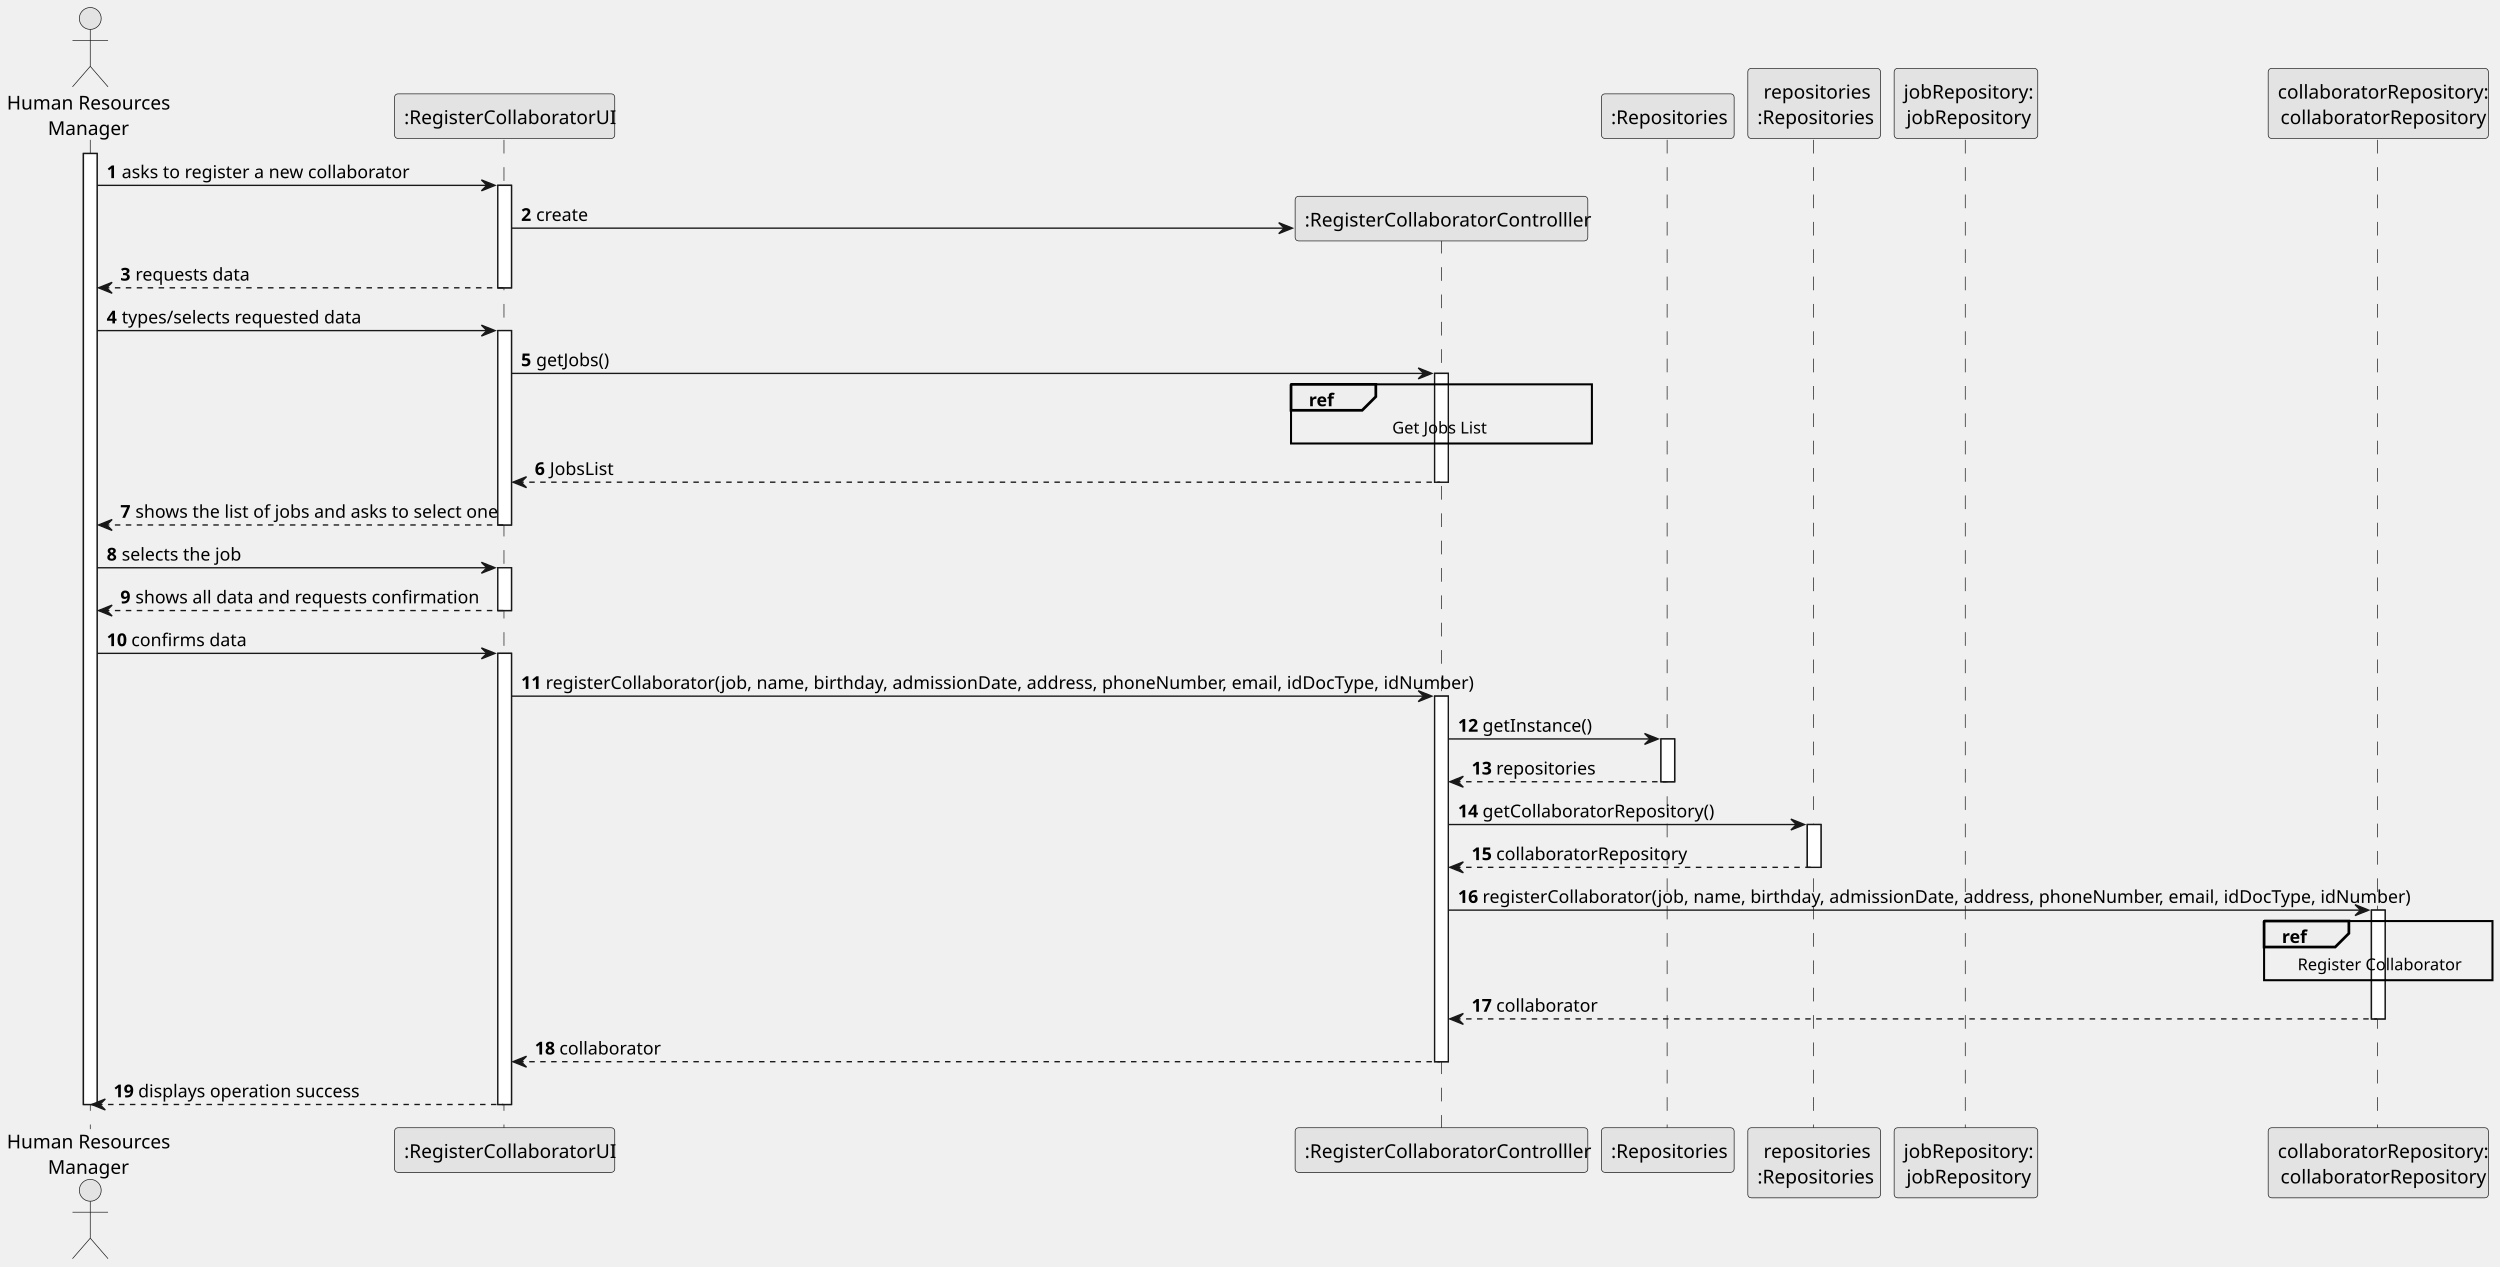
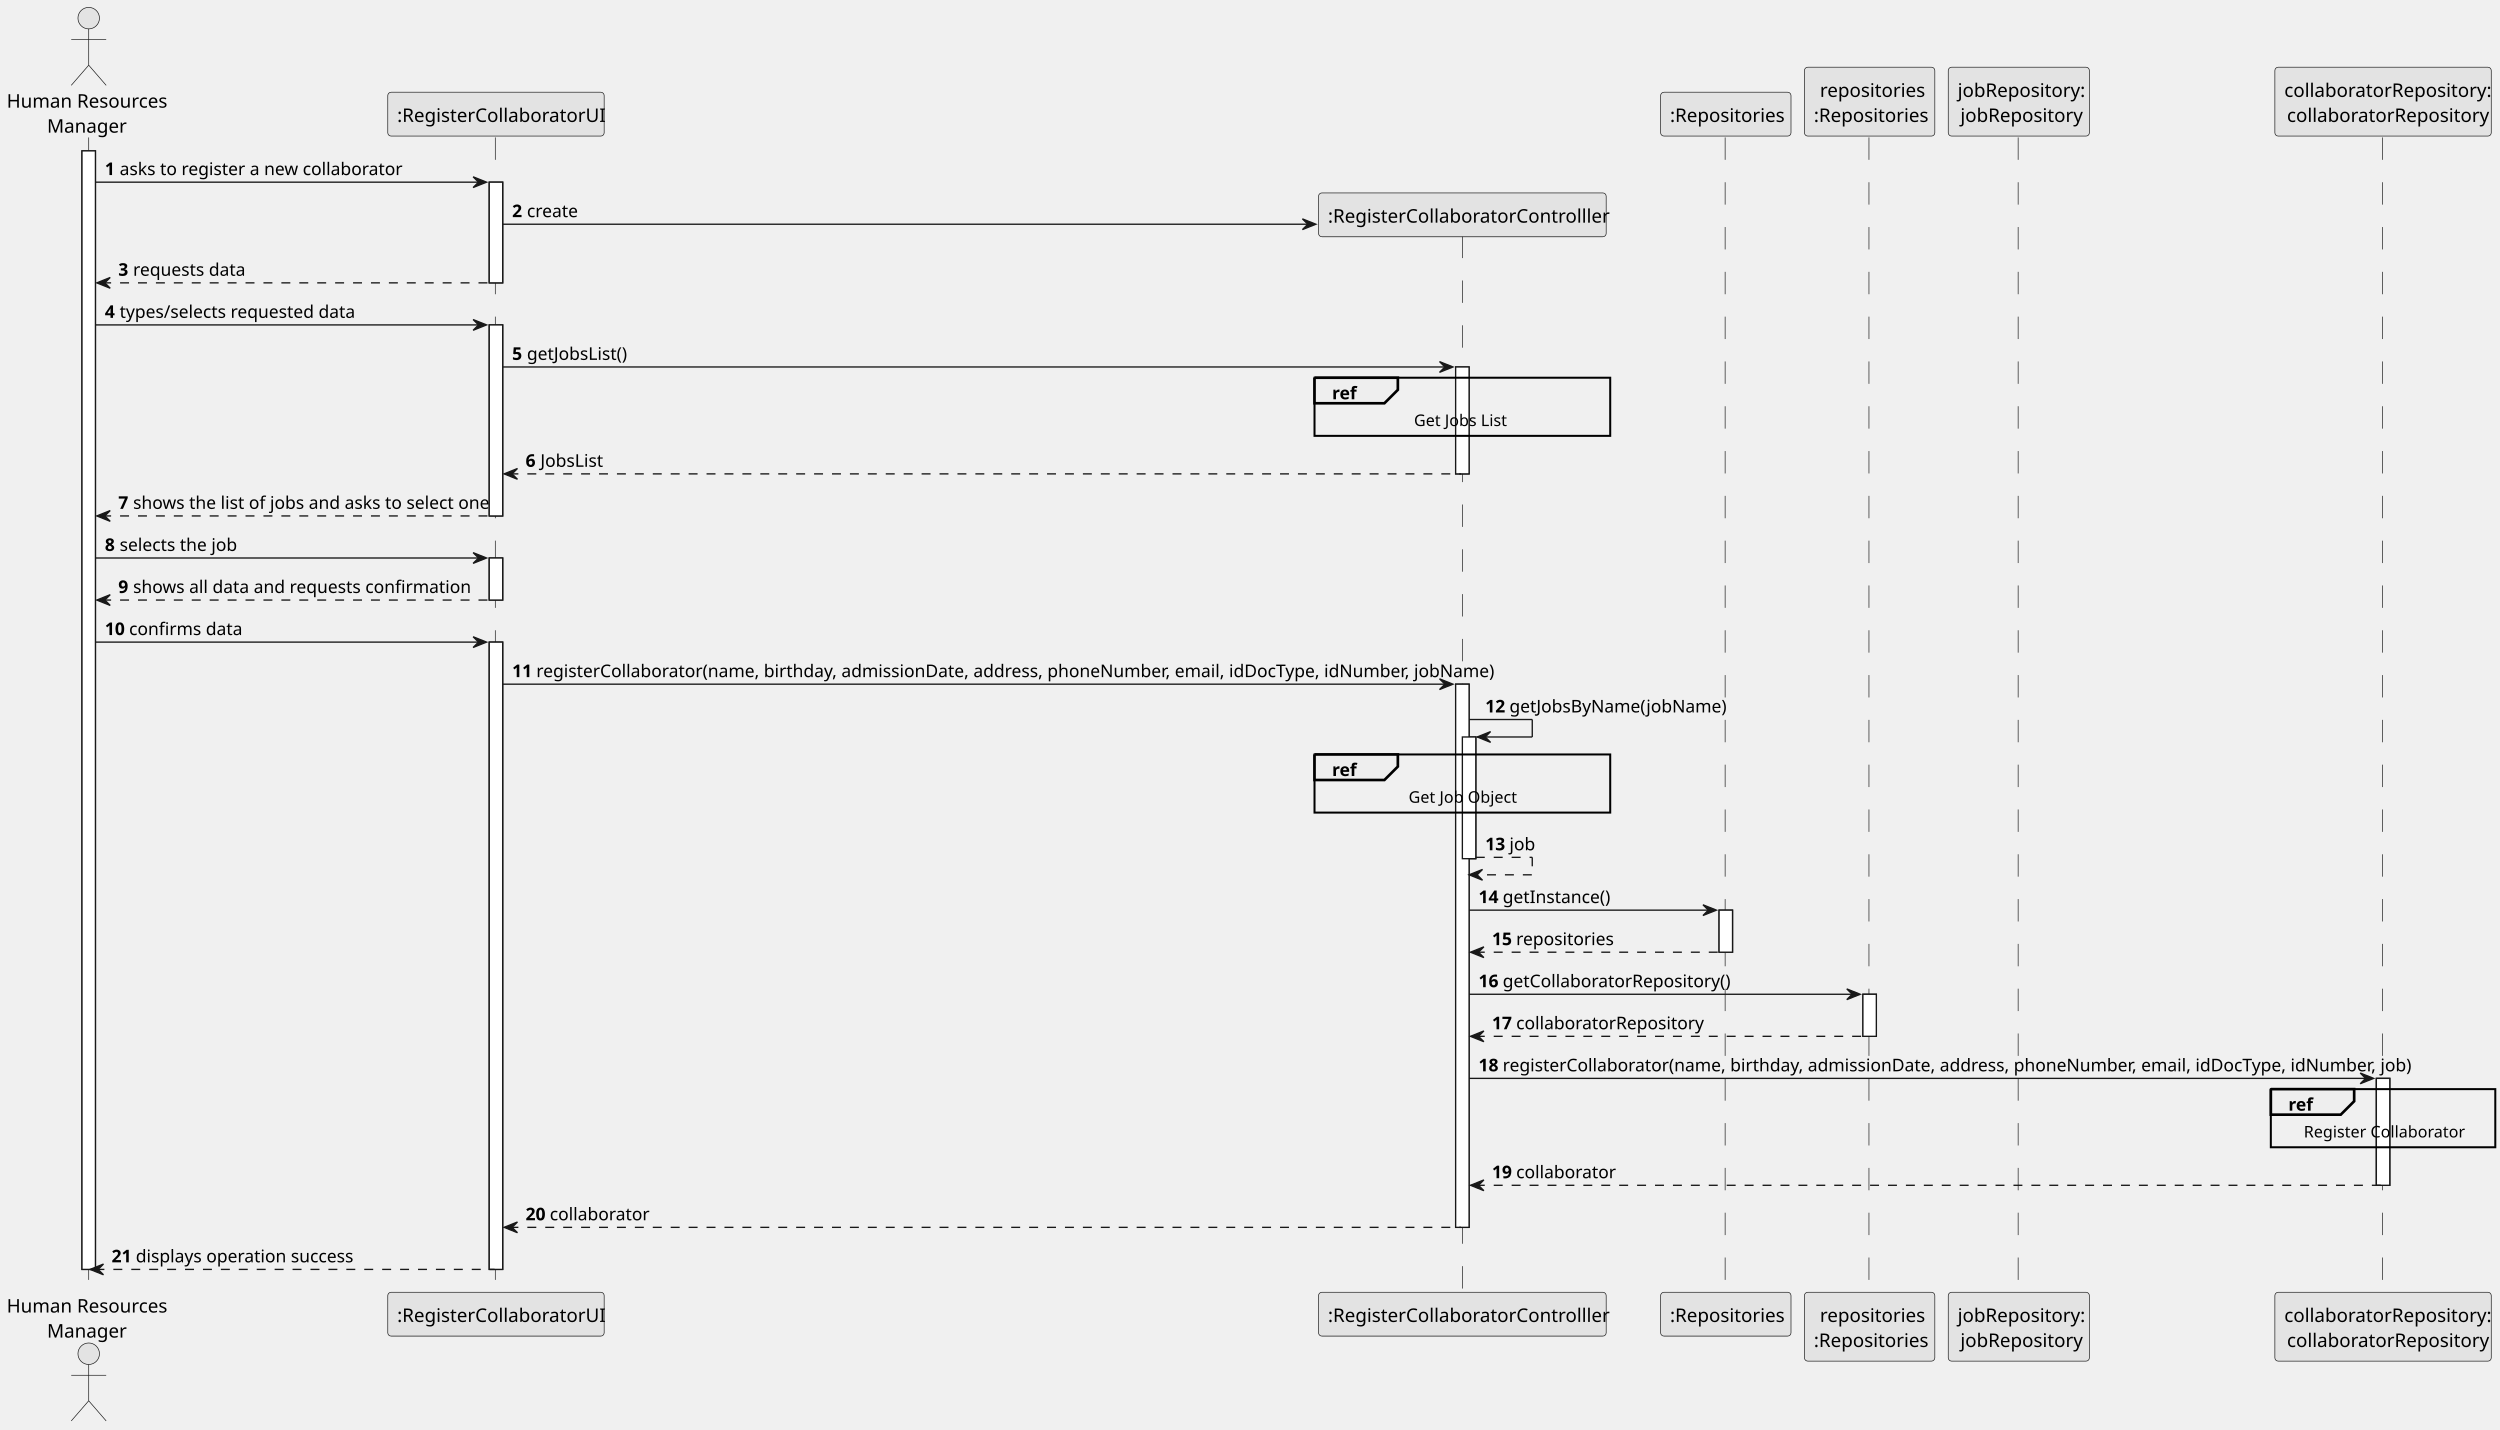
- <svg xmlns="http://www.w3.org/2000/svg" contentStyleType="text/css" height="463.5px" preserveAspectRatio="none" style="width:914px;height:463px;background:#FFFFFF;" version="1.1" viewBox="0 0 914 463" width="914px" zoomAndPan="magnify">
+ <svg xmlns="http://www.w3.org/2000/svg" contentStyleType="text/css" height="319.2px" preserveAspectRatio="none" style="width:558px;height:319px;background:#FFFFFF;" version="1.1" viewBox="0 0 558 319" width="558.6px" zoomAndPan="magnify">
  <defs />
  <g>
-     <rect fill="#FFFFFF" height="347.682" style="stroke:#181818;stroke-width:0.5;" width="5" x="30.5" y="56.121" />
-     <rect fill="#FFFFFF" height="37.456" style="stroke:#181818;stroke-width:0.5;" width="5" x="182" y="67.767" />
-     <rect fill="#FFFFFF" height="71.062" style="stroke:#181818;stroke-width:0.5;" width="5" x="182" y="120.868" />
-     <rect fill="#FFFFFF" height="15.646" style="stroke:#181818;stroke-width:0.5;" width="5" x="182" y="207.576" />
-     <rect fill="#FFFFFF" height="164.935" style="stroke:#181818;stroke-width:0.5;" width="5" x="182" y="238.867" />
-     <rect fill="#FFFFFF" height="39.772" style="stroke:#181818;stroke-width:0.5;" width="5" x="524.5" y="136.514" />
-     <rect fill="#FFFFFF" height="133.644" style="stroke:#181818;stroke-width:0.5;" width="5" x="524.5" y="254.513" />
-     <rect fill="#FFFFFF" height="15.646" style="stroke:#181818;stroke-width:0.5;" width="5" x="607.25" y="270.158" />
-     <rect fill="#FFFFFF" height="15.646" style="stroke:#181818;stroke-width:0.5;" width="5" x="660.75" y="301.449" />
-     <rect fill="#FFFFFF" height="39.772" style="stroke:#181818;stroke-width:0.5;" width="5" x="867" y="332.74" />
-     <line style="stroke:#181818;stroke-width:0.25;stroke-dasharray:5.0,5.0;" x1="33" x2="33" y1="51.121" y2="412.803" />
-     <line style="stroke:#181818;stroke-width:0.25;stroke-dasharray:5.0,5.0;" x1="184.25" x2="184.25" y1="51.121" y2="412.803" />
-     <line style="stroke:#181818;stroke-width:0.25;stroke-dasharray:5.0,5.0;" x1="527" x2="527" y1="87.672" y2="412.803" />
-     <line style="stroke:#181818;stroke-width:0.25;stroke-dasharray:5.0,5.0;" x1="609.5" x2="609.5" y1="51.121" y2="412.803" />
-     <line style="stroke:#181818;stroke-width:0.25;stroke-dasharray:5.0,5.0;" x1="663" x2="663" y1="51.121" y2="412.803" />
-     <line style="stroke:#181818;stroke-width:0.25;stroke-dasharray:5.0,5.0;" x1="718.5" x2="718.5" y1="51.121" y2="412.803" />
-     <line style="stroke:#181818;stroke-width:0.25;stroke-dasharray:5.0,5.0;" x1="869.25" x2="869.25" y1="51.121" y2="412.803" />
-     <text fill="#000000" font-family="sans-serif" font-size="7" lengthAdjust="spacing" textLength="58" x="2.5" y="40.054">Human Resources</text>
-     <text fill="#000000" font-family="sans-serif" font-size="7" lengthAdjust="spacing" textLength="28" x="17.5" y="49.364">Manager</text>
-     <ellipse cx="33" cy="6.75" fill="#E3E3E3" rx="4" ry="4" style="stroke:#181818;stroke-width:0.25;" />
-     <path d="M33,10.75 L33,24.25 M26.5,14.75 L39.5,14.75 M33,24.25 L26.5,31.75 M33,24.25 L39.5,31.75 " fill="none" style="stroke:#181818;stroke-width:0.25;" />
-     <text fill="#000000" font-family="sans-serif" font-size="7" lengthAdjust="spacing" textLength="58" x="2.5" y="419.856">Human Resources</text>
-     <text fill="#000000" font-family="sans-serif" font-size="7" lengthAdjust="spacing" textLength="28" x="17.5" y="429.167">Manager</text>
-     <ellipse cx="33" cy="435.174" fill="#E3E3E3" rx="4" ry="4" style="stroke:#181818;stroke-width:0.25;" />
-     <path d="M33,439.174 L33,452.674 M26.5,443.174 L39.5,443.174 M33,452.674 L26.5,460.174 M33,452.674 L39.5,460.174 " fill="none" style="stroke:#181818;stroke-width:0.25;" />
-     <rect fill="#E3E3E3" height="16.311" rx="1.25" ry="1.25" style="stroke:#181818;stroke-width:0.25;" width="80.5" x="144.25" y="34.31" />
-     <text fill="#000000" font-family="sans-serif" font-size="7" lengthAdjust="spacing" textLength="73.5" x="147.75" y="45.364">:RegisterCollaboratorUI</text>
-     <rect fill="#E3E3E3" height="16.311" rx="1.25" ry="1.25" style="stroke:#181818;stroke-width:0.25;" width="80.5" x="144.25" y="412.303" />
-     <text fill="#000000" font-family="sans-serif" font-size="7" lengthAdjust="spacing" textLength="73.5" x="147.75" y="423.356">:RegisterCollaboratorUI</text>
-     <rect fill="#E3E3E3" height="16.311" rx="1.25" ry="1.25" style="stroke:#181818;stroke-width:0.25;" width="107" x="473.5" y="412.303" />
-     <text fill="#000000" font-family="sans-serif" font-size="7" lengthAdjust="spacing" textLength="100" x="477" y="423.356">:RegisterCollaboratorControlller</text>
-     <rect fill="#E3E3E3" height="16.311" rx="1.25" ry="1.25" style="stroke:#181818;stroke-width:0.25;" width="48.5" x="585.5" y="34.31" />
-     <text fill="#000000" font-family="sans-serif" font-size="7" lengthAdjust="spacing" textLength="41.5" x="589" y="45.364">:Repositories</text>
-     <rect fill="#E3E3E3" height="16.311" rx="1.25" ry="1.25" style="stroke:#181818;stroke-width:0.25;" width="48.5" x="585.5" y="412.303" />
-     <text fill="#000000" font-family="sans-serif" font-size="7" lengthAdjust="spacing" textLength="41.5" x="589" y="423.356">:Repositories</text>
-     <rect fill="#E3E3E3" height="25.621" rx="1.25" ry="1.25" style="stroke:#181818;stroke-width:0.25;" width="48.5" x="639" y="25" />
-     <text fill="#000000" font-family="sans-serif" font-size="7" lengthAdjust="spacing" textLength="37" x="644.75" y="36.054">repositories</text>
-     <text fill="#000000" font-family="sans-serif" font-size="7" lengthAdjust="spacing" textLength="41.5" x="642.5" y="45.364">:Repositories</text>
-     <rect fill="#E3E3E3" height="25.621" rx="1.25" ry="1.25" style="stroke:#181818;stroke-width:0.25;" width="48.5" x="639" y="412.303" />
-     <text fill="#000000" font-family="sans-serif" font-size="7" lengthAdjust="spacing" textLength="37" x="644.75" y="423.356">repositories</text>
-     <text fill="#000000" font-family="sans-serif" font-size="7" lengthAdjust="spacing" textLength="41.5" x="642.5" y="432.667">:Repositories</text>
-     <rect fill="#E3E3E3" height="25.621" rx="1.25" ry="1.25" style="stroke:#181818;stroke-width:0.25;" width="52.5" x="692.5" y="25" />
-     <text fill="#000000" font-family="sans-serif" font-size="7" lengthAdjust="spacing" textLength="45.5" x="696" y="36.054">jobRepository:</text>
-     <text fill="#000000" font-family="sans-serif" font-size="7" lengthAdjust="spacing" textLength="43.5" x="697" y="45.364">jobRepository</text>
-     <rect fill="#E3E3E3" height="25.621" rx="1.25" ry="1.25" style="stroke:#181818;stroke-width:0.25;" width="52.5" x="692.5" y="412.303" />
-     <text fill="#000000" font-family="sans-serif" font-size="7" lengthAdjust="spacing" textLength="45.5" x="696" y="423.356">jobRepository:</text>
-     <text fill="#000000" font-family="sans-serif" font-size="7" lengthAdjust="spacing" textLength="43.5" x="697" y="432.667">jobRepository</text>
-     <rect fill="#E3E3E3" height="25.621" rx="1.25" ry="1.25" style="stroke:#181818;stroke-width:0.25;" width="80.5" x="829.25" y="25" />
-     <text fill="#000000" font-family="sans-serif" font-size="7" lengthAdjust="spacing" textLength="73.5" x="832.75" y="36.054">collaboratorRepository:</text>
-     <text fill="#000000" font-family="sans-serif" font-size="7" lengthAdjust="spacing" textLength="71.5" x="833.75" y="45.364">collaboratorRepository</text>
-     <rect fill="#E3E3E3" height="25.621" rx="1.25" ry="1.25" style="stroke:#181818;stroke-width:0.25;" width="80.5" x="829.25" y="412.303" />
-     <text fill="#000000" font-family="sans-serif" font-size="7" lengthAdjust="spacing" textLength="73.5" x="832.75" y="423.356">collaboratorRepository:</text>
-     <text fill="#000000" font-family="sans-serif" font-size="7" lengthAdjust="spacing" textLength="71.5" x="833.75" y="432.667">collaboratorRepository</text>
-     <rect fill="#FFFFFF" height="347.682" style="stroke:#181818;stroke-width:0.5;" width="5" x="30.5" y="56.121" />
-     <rect fill="#FFFFFF" height="37.456" style="stroke:#181818;stroke-width:0.5;" width="5" x="182" y="67.767" />
-     <rect fill="#FFFFFF" height="71.062" style="stroke:#181818;stroke-width:0.5;" width="5" x="182" y="120.868" />
-     <rect fill="#FFFFFF" height="15.646" style="stroke:#181818;stroke-width:0.5;" width="5" x="182" y="207.576" />
-     <rect fill="#FFFFFF" height="164.935" style="stroke:#181818;stroke-width:0.5;" width="5" x="182" y="238.867" />
-     <rect fill="#FFFFFF" height="39.772" style="stroke:#181818;stroke-width:0.5;" width="5" x="524.5" y="136.514" />
-     <rect fill="#FFFFFF" height="133.644" style="stroke:#181818;stroke-width:0.5;" width="5" x="524.5" y="254.513" />
-     <rect fill="#FFFFFF" height="15.646" style="stroke:#181818;stroke-width:0.5;" width="5" x="607.25" y="270.158" />
-     <rect fill="#FFFFFF" height="15.646" style="stroke:#181818;stroke-width:0.5;" width="5" x="660.75" y="301.449" />
-     <rect fill="#FFFFFF" height="39.772" style="stroke:#181818;stroke-width:0.5;" width="5" x="867" y="332.74" />
-     <polygon fill="#181818" points="176,65.767,181,67.767,176,69.767,178,67.767" style="stroke:#181818;stroke-width:0.5;" />
-     <line style="stroke:#181818;stroke-width:0.5;" x1="35.5" x2="179" y1="67.767" y2="67.767" />
-     <text fill="#000000" font-family="sans-serif" font-size="6.5" font-weight="bold" lengthAdjust="spacing" textLength="3.5" x="39" y="65.135">1</text>
-     <text fill="#000000" font-family="sans-serif" font-size="6.5" lengthAdjust="spacing" textLength="99.5" x="44.5" y="65.135">asks to register a new collaborator</text>
-     <polygon fill="#181818" points="467.5,81.412,472.5,83.412,467.5,85.412,469.5,83.412" style="stroke:#181818;stroke-width:0.5;" />
-     <line style="stroke:#181818;stroke-width:0.5;" x1="187" x2="470.5" y1="83.412" y2="83.412" />
-     <text fill="#000000" font-family="sans-serif" font-size="6.5" font-weight="bold" lengthAdjust="spacing" textLength="3.5" x="190.5" y="80.781">2</text>
-     <text fill="#000000" font-family="sans-serif" font-size="6.5" lengthAdjust="spacing" textLength="18" x="196" y="80.781">create</text>
-     <rect fill="#E3E3E3" height="16.311" rx="1.25" ry="1.25" style="stroke:#181818;stroke-width:0.25;" width="107" x="473.5" y="71.767" />
-     <text fill="#000000" font-family="sans-serif" font-size="7" lengthAdjust="spacing" textLength="100" x="477" y="82.82">:RegisterCollaboratorControlller</text>
-     <polygon fill="#181818" points="41,103.223,36,105.223,41,107.223,39,105.223" style="stroke:#181818;stroke-width:0.5;" />
-     <line style="stroke:#181818;stroke-width:0.5;stroke-dasharray:2.0,2.0;" x1="38" x2="184" y1="105.223" y2="105.223" />
-     <text fill="#000000" font-family="sans-serif" font-size="6.5" font-weight="bold" lengthAdjust="spacing" textLength="3.5" x="44" y="102.591">3</text>
-     <text fill="#000000" font-family="sans-serif" font-size="6.5" lengthAdjust="spacing" textLength="39.5" x="49.5" y="102.591">requests data</text>
-     <polygon fill="#181818" points="176,118.868,181,120.868,176,122.868,178,120.868" style="stroke:#181818;stroke-width:0.5;" />
-     <line style="stroke:#181818;stroke-width:0.5;" x1="35.5" x2="179" y1="120.868" y2="120.868" />
-     <text fill="#000000" font-family="sans-serif" font-size="6.5" font-weight="bold" lengthAdjust="spacing" textLength="3.5" x="39" y="118.237">4</text>
-     <text fill="#000000" font-family="sans-serif" font-size="6.5" lengthAdjust="spacing" textLength="84" x="44.5" y="118.237">types/selects requested data</text>
-     <polygon fill="#181818" points="518.5,134.514,523.5,136.514,518.5,138.514,520.5,136.514" style="stroke:#181818;stroke-width:0.5;" />
-     <line style="stroke:#181818;stroke-width:0.5;" x1="187" x2="521.5" y1="136.514" y2="136.514" />
-     <text fill="#000000" font-family="sans-serif" font-size="6.5" font-weight="bold" lengthAdjust="spacing" textLength="3.5" x="190.5" y="133.882">5</text>
-     <text fill="#000000" font-family="sans-serif" font-size="6.5" lengthAdjust="spacing" textLength="26.5" x="196" y="133.882">getJobs()</text>
-     <rect fill="none" height="21.626" style="stroke:#000000;stroke-width:0.75;" width="110" x="472" y="140.514" />
-     <path d="M472,140.514 L503,140.514 L503,145.014 L498,150.014 L472,150.014 L472,140.514 " fill="#EEEEEE" style="stroke:#000000;stroke-width:1.0;" />
-     <text fill="#000000" font-family="sans-serif" font-size="6.5" font-weight="bold" lengthAdjust="spacing" textLength="8.5" x="478.5" y="148.528">ref</text>
-     <text fill="#000000" font-family="sans-serif" font-size="6" lengthAdjust="spacing" textLength="36" x="509" y="158.488">Get Jobs List</text>
-     <polygon fill="#181818" points="192.5,174.285,187.5,176.285,192.5,178.285,190.5,176.285" style="stroke:#181818;stroke-width:0.5;" />
-     <line style="stroke:#181818;stroke-width:0.5;stroke-dasharray:2.0,2.0;" x1="189.5" x2="526.5" y1="176.285" y2="176.285" />
-     <text fill="#000000" font-family="sans-serif" font-size="6.5" font-weight="bold" lengthAdjust="spacing" textLength="3.5" x="195.5" y="173.654">6</text>
-     <text fill="#000000" font-family="sans-serif" font-size="6.5" lengthAdjust="spacing" textLength="24" x="201" y="173.654">JobsList</text>
-     <polygon fill="#181818" points="41,189.931,36,191.931,41,193.931,39,191.931" style="stroke:#181818;stroke-width:0.5;" />
-     <line style="stroke:#181818;stroke-width:0.5;stroke-dasharray:2.0,2.0;" x1="38" x2="184" y1="191.931" y2="191.931" />
-     <text fill="#000000" font-family="sans-serif" font-size="6.5" font-weight="bold" lengthAdjust="spacing" textLength="3.5" x="44" y="189.299">7</text>
-     <text fill="#000000" font-family="sans-serif" font-size="6.5" lengthAdjust="spacing" textLength="129" x="49.5" y="189.299">shows the list of jobs and asks to select one</text>
-     <polygon fill="#181818" points="176,205.576,181,207.576,176,209.576,178,207.576" style="stroke:#181818;stroke-width:0.5;" />
-     <line style="stroke:#181818;stroke-width:0.5;" x1="35.5" x2="179" y1="207.576" y2="207.576" />
-     <text fill="#000000" font-family="sans-serif" font-size="6.5" font-weight="bold" lengthAdjust="spacing" textLength="3.5" x="39" y="204.945">8</text>
-     <text fill="#000000" font-family="sans-serif" font-size="6.5" lengthAdjust="spacing" textLength="42.5" x="44.5" y="204.945">selects the job</text>
-     <polygon fill="#181818" points="41,221.222,36,223.222,41,225.222,39,223.222" style="stroke:#181818;stroke-width:0.5;" />
-     <line style="stroke:#181818;stroke-width:0.5;stroke-dasharray:2.0,2.0;" x1="38" x2="184" y1="223.222" y2="223.222" />
-     <text fill="#000000" font-family="sans-serif" font-size="6.5" font-weight="bold" lengthAdjust="spacing" textLength="3.5" x="44" y="220.59">9</text>
-     <text fill="#000000" font-family="sans-serif" font-size="6.5" lengthAdjust="spacing" textLength="118" x="49.5" y="220.59">shows all data and requests confirmation</text>
-     <polygon fill="#181818" points="176,236.867,181,238.867,176,240.867,178,238.867" style="stroke:#181818;stroke-width:0.5;" />
-     <line style="stroke:#181818;stroke-width:0.5;" x1="35.5" x2="179" y1="238.867" y2="238.867" />
-     <text fill="#000000" font-family="sans-serif" font-size="6.5" font-weight="bold" lengthAdjust="spacing" textLength="7" x="39" y="236.236">10</text>
-     <text fill="#000000" font-family="sans-serif" font-size="6.5" lengthAdjust="spacing" textLength="39" x="48" y="236.236">confirms data</text>
-     <polygon fill="#181818" points="518.5,252.513,523.5,254.513,518.5,256.513,520.5,254.513" style="stroke:#181818;stroke-width:0.5;" />
-     <line style="stroke:#181818;stroke-width:0.5;" x1="187" x2="521.5" y1="254.513" y2="254.513" />
-     <text fill="#000000" font-family="sans-serif" font-size="6.5" font-weight="bold" lengthAdjust="spacing" textLength="7" x="190.5" y="251.881">11</text>
-     <text fill="#000000" font-family="sans-serif" font-size="6.5" lengthAdjust="spacing" textLength="319" x="199.5" y="251.881">registerCollaborator(job, name, birthday, admissionDate, address, phoneNumber, email, idDocType, idNumber)</text>
-     <polygon fill="#181818" points="601.25,268.158,606.25,270.158,601.25,272.158,603.25,270.158" style="stroke:#181818;stroke-width:0.5;" />
-     <line style="stroke:#181818;stroke-width:0.5;" x1="529.5" x2="604.25" y1="270.158" y2="270.158" />
-     <text fill="#000000" font-family="sans-serif" font-size="6.5" font-weight="bold" lengthAdjust="spacing" textLength="7" x="533" y="267.527">12</text>
-     <text fill="#000000" font-family="sans-serif" font-size="6.5" lengthAdjust="spacing" textLength="37.5" x="542" y="267.527">getInstance()</text>
-     <polygon fill="#181818" points="535,283.804,530,285.804,535,287.804,533,285.804" style="stroke:#181818;stroke-width:0.5;" />
-     <line style="stroke:#181818;stroke-width:0.5;stroke-dasharray:2.0,2.0;" x1="532" x2="609.25" y1="285.804" y2="285.804" />
-     <text fill="#000000" font-family="sans-serif" font-size="6.5" font-weight="bold" lengthAdjust="spacing" textLength="7" x="538" y="283.172">13</text>
-     <text fill="#000000" font-family="sans-serif" font-size="6.5" lengthAdjust="spacing" textLength="33.5" x="547" y="283.172">repositories</text>
-     <polygon fill="#181818" points="654.75,299.449,659.75,301.449,654.75,303.449,656.75,301.449" style="stroke:#181818;stroke-width:0.5;" />
-     <line style="stroke:#181818;stroke-width:0.5;" x1="529.5" x2="657.75" y1="301.449" y2="301.449" />
-     <text fill="#000000" font-family="sans-serif" font-size="6.5" font-weight="bold" lengthAdjust="spacing" textLength="7" x="533" y="298.818">14</text>
-     <text fill="#000000" font-family="sans-serif" font-size="6.5" lengthAdjust="spacing" textLength="78.5" x="542" y="298.818">getCollaboratorRepository()</text>
-     <polygon fill="#181818" points="535,315.095,530,317.095,535,319.095,533,317.095" style="stroke:#181818;stroke-width:0.5;" />
-     <line style="stroke:#181818;stroke-width:0.5;stroke-dasharray:2.0,2.0;" x1="532" x2="662.75" y1="317.095" y2="317.095" />
-     <text fill="#000000" font-family="sans-serif" font-size="6.5" font-weight="bold" lengthAdjust="spacing" textLength="7" x="538" y="314.463">15</text>
-     <text fill="#000000" font-family="sans-serif" font-size="6.5" lengthAdjust="spacing" textLength="64.5" x="547" y="314.463">collaboratorRepository</text>
-     <polygon fill="#181818" points="861,330.74,866,332.74,861,334.74,863,332.74" style="stroke:#181818;stroke-width:0.5;" />
-     <line style="stroke:#181818;stroke-width:0.5;" x1="529.5" x2="864" y1="332.74" y2="332.74" />
-     <text fill="#000000" font-family="sans-serif" font-size="6.5" font-weight="bold" lengthAdjust="spacing" textLength="7" x="533" y="330.109">16</text>
-     <text fill="#000000" font-family="sans-serif" font-size="6.5" lengthAdjust="spacing" textLength="319" x="542" y="330.109">registerCollaborator(job, name, birthday, admissionDate, address, phoneNumber, email, idDocType, idNumber)</text>
-     <rect fill="none" height="21.626" style="stroke:#000000;stroke-width:0.75;" width="83.5" x="827.75" y="336.74" />
-     <path d="M827.75,336.74 L858.75,336.74 L858.75,341.24 L853.75,346.24 L827.75,346.24 L827.75,336.74 " fill="#EEEEEE" style="stroke:#000000;stroke-width:1.0;" />
-     <text fill="#000000" font-family="sans-serif" font-size="6.5" font-weight="bold" lengthAdjust="spacing" textLength="8.5" x="834.25" y="344.754">ref</text>
-     <text fill="#000000" font-family="sans-serif" font-size="6" lengthAdjust="spacing" textLength="59" x="840" y="354.715">Register Collaborator</text>
-     <polygon fill="#181818" points="535,370.512,530,372.512,535,374.512,533,372.512" style="stroke:#181818;stroke-width:0.5;" />
-     <line style="stroke:#181818;stroke-width:0.5;stroke-dasharray:2.0,2.0;" x1="532" x2="869" y1="372.512" y2="372.512" />
-     <text fill="#000000" font-family="sans-serif" font-size="6.5" font-weight="bold" lengthAdjust="spacing" textLength="7" x="538" y="369.88">17</text>
-     <text fill="#000000" font-family="sans-serif" font-size="6.5" lengthAdjust="spacing" textLength="33.5" x="547" y="369.88">collaborator</text>
-     <polygon fill="#181818" points="192.5,386.157,187.5,388.157,192.5,390.157,190.5,388.157" style="stroke:#181818;stroke-width:0.5;" />
-     <line style="stroke:#181818;stroke-width:0.5;stroke-dasharray:2.0,2.0;" x1="189.5" x2="526.5" y1="388.157" y2="388.157" />
-     <text fill="#000000" font-family="sans-serif" font-size="6.5" font-weight="bold" lengthAdjust="spacing" textLength="7" x="195.5" y="385.526">18</text>
-     <text fill="#000000" font-family="sans-serif" font-size="6.5" lengthAdjust="spacing" textLength="33.5" x="204.5" y="385.526">collaborator</text>
-     <polygon fill="#181818" points="38.5,401.803,33.5,403.803,38.5,405.803,36.5,403.803" style="stroke:#181818;stroke-width:0.5;" />
-     <line style="stroke:#181818;stroke-width:0.5;stroke-dasharray:2.0,2.0;" x1="35.5" x2="184" y1="403.803" y2="403.803" />
-     <text fill="#000000" font-family="sans-serif" font-size="6.5" font-weight="bold" lengthAdjust="spacing" textLength="7" x="41.5" y="401.171">19</text>
-     <text fill="#000000" font-family="sans-serif" font-size="6.5" lengthAdjust="spacing" textLength="79" x="50.5" y="401.171">displays operation success</text>
+     <rect fill="#FFFFFF" height="249.659" style="stroke:#181818;stroke-width:0.3;" width="3" x="18.3" y="33.673" />
+     <rect fill="#FFFFFF" height="22.474" style="stroke:#181818;stroke-width:0.3;" width="3" x="109.2" y="40.66" />
+     <rect fill="#FFFFFF" height="42.638" style="stroke:#181818;stroke-width:0.3;" width="3" x="109.2" y="72.521" />
+     <rect fill="#FFFFFF" height="9.387" style="stroke:#181818;stroke-width:0.3;" width="3" x="109.2" y="124.546" />
+     <rect fill="#FFFFFF" height="140.012" style="stroke:#181818;stroke-width:0.3;" width="3" x="109.2" y="143.32" />
+     <rect fill="#FFFFFF" height="23.863" style="stroke:#181818;stroke-width:0.3;" width="3" x="324.9" y="81.908" />
+     <rect fill="#FFFFFF" height="121.237" style="stroke:#181818;stroke-width:0.3;" width="3" x="324.9" y="152.708" />
+     <rect fill="#FFFFFF" height="27.163" style="stroke:#181818;stroke-width:0.3;" width="3" x="326.4" y="164.495" />
+     <rect fill="#FFFFFF" height="9.387" style="stroke:#181818;stroke-width:0.3;" width="3" x="383.7" y="203.145" />
+     <rect fill="#FFFFFF" height="9.387" style="stroke:#181818;stroke-width:0.3;" width="3" x="415.8" y="221.92" />
+     <rect fill="#FFFFFF" height="23.863" style="stroke:#181818;stroke-width:0.3;" width="3" x="530.4" y="240.694" />
+     <line style="stroke:#181818;stroke-width:0.15;stroke-dasharray:5.0,5.0;" x1="19.8" x2="19.8" y1="30.673" y2="288.732" />
+     <line style="stroke:#181818;stroke-width:0.15;stroke-dasharray:5.0,5.0;" x1="110.55" x2="110.55" y1="30.673" y2="288.732" />
+     <line style="stroke:#181818;stroke-width:0.15;stroke-dasharray:5.0,5.0;" x1="326.4" x2="326.4" y1="52.603" y2="288.732" />
+     <line style="stroke:#181818;stroke-width:0.15;stroke-dasharray:5.0,5.0;" x1="385.05" x2="385.05" y1="30.673" y2="288.732" />
+     <line style="stroke:#181818;stroke-width:0.15;stroke-dasharray:5.0,5.0;" x1="417.15" x2="417.15" y1="30.673" y2="288.732" />
+     <line style="stroke:#181818;stroke-width:0.15;stroke-dasharray:5.0,5.0;" x1="450.45" x2="450.45" y1="30.673" y2="288.732" />
+     <line style="stroke:#181818;stroke-width:0.15;stroke-dasharray:5.0,5.0;" x1="531.75" x2="531.75" y1="30.673" y2="288.732" />
+     <text fill="#000000" font-family="sans-serif" font-size="4.2" lengthAdjust="spacing" textLength="34.8" x="1.5" y="24.032">Human Resources</text>
+     <text fill="#000000" font-family="sans-serif" font-size="4.2" lengthAdjust="spacing" textLength="16.8" x="10.5" y="29.619">Manager</text>
+     <ellipse cx="19.8" cy="4.05" fill="#E3E3E3" rx="2.4" ry="2.4" style="stroke:#181818;stroke-width:0.15;" />
+     <path d="M19.8,6.45 L19.8,14.55 M15.9,8.85 L23.7,8.85 M19.8,14.55 L15.9,19.05 M19.8,14.55 L23.7,19.05 " fill="none" style="stroke:#181818;stroke-width:0.15;" />
+     <text fill="#000000" font-family="sans-serif" font-size="4.2" lengthAdjust="spacing" textLength="34.8" x="1.5" y="292.964">Human Resources</text>
+     <text fill="#000000" font-family="sans-serif" font-size="4.2" lengthAdjust="spacing" textLength="16.8" x="10.5" y="298.55">Manager</text>
+     <ellipse cx="19.8" cy="302.154" fill="#E3E3E3" rx="2.4" ry="2.4" style="stroke:#181818;stroke-width:0.15;" />
+     <path d="M19.8,304.555 L19.8,312.654 M15.9,306.954 L23.7,306.954 M19.8,312.654 L15.9,317.154 M19.8,312.654 L23.7,317.154 " fill="none" style="stroke:#181818;stroke-width:0.15;" />
+     <rect fill="#E3E3E3" height="9.786" rx="0.75" ry="0.75" style="stroke:#181818;stroke-width:0.15;" width="48.3" x="86.55" y="20.586" />
+     <text fill="#000000" font-family="sans-serif" font-size="4.2" lengthAdjust="spacing" textLength="44.1" x="88.65" y="27.219">:RegisterCollaboratorUI</text>
+     <rect fill="#E3E3E3" height="9.786" rx="0.75" ry="0.75" style="stroke:#181818;stroke-width:0.15;" width="48.3" x="86.55" y="288.432" />
+     <text fill="#000000" font-family="sans-serif" font-size="4.2" lengthAdjust="spacing" textLength="44.1" x="88.65" y="295.064">:RegisterCollaboratorUI</text>
+     <rect fill="#E3E3E3" height="9.786" rx="0.75" ry="0.75" style="stroke:#181818;stroke-width:0.15;" width="64.2" x="294.3" y="288.432" />
+     <text fill="#000000" font-family="sans-serif" font-size="4.2" lengthAdjust="spacing" textLength="60" x="296.4" y="295.064">:RegisterCollaboratorControlller</text>
+     <rect fill="#E3E3E3" height="9.786" rx="0.75" ry="0.75" style="stroke:#181818;stroke-width:0.15;" width="29.1" x="370.65" y="20.586" />
+     <text fill="#000000" font-family="sans-serif" font-size="4.2" lengthAdjust="spacing" textLength="24.9" x="372.75" y="27.219">:Repositories</text>
+     <rect fill="#E3E3E3" height="9.786" rx="0.75" ry="0.75" style="stroke:#181818;stroke-width:0.15;" width="29.1" x="370.65" y="288.432" />
+     <text fill="#000000" font-family="sans-serif" font-size="4.2" lengthAdjust="spacing" textLength="24.9" x="372.75" y="295.064">:Repositories</text>
+     <rect fill="#E3E3E3" height="15.373" rx="0.75" ry="0.75" style="stroke:#181818;stroke-width:0.15;" width="29.1" x="402.75" y="15" />
+     <text fill="#000000" font-family="sans-serif" font-size="4.2" lengthAdjust="spacing" textLength="22.2" x="406.2" y="21.632">repositories</text>
+     <text fill="#000000" font-family="sans-serif" font-size="4.2" lengthAdjust="spacing" textLength="24.9" x="404.85" y="27.219">:Repositories</text>
+     <rect fill="#E3E3E3" height="15.373" rx="0.75" ry="0.75" style="stroke:#181818;stroke-width:0.15;" width="29.1" x="402.75" y="288.432" />
+     <text fill="#000000" font-family="sans-serif" font-size="4.2" lengthAdjust="spacing" textLength="22.2" x="406.2" y="295.064">repositories</text>
+     <text fill="#000000" font-family="sans-serif" font-size="4.2" lengthAdjust="spacing" textLength="24.9" x="404.85" y="300.65">:Repositories</text>
+     <rect fill="#E3E3E3" height="15.373" rx="0.75" ry="0.75" style="stroke:#181818;stroke-width:0.15;" width="31.5" x="434.85" y="15" />
+     <text fill="#000000" font-family="sans-serif" font-size="4.2" lengthAdjust="spacing" textLength="27.3" x="436.95" y="21.632">jobRepository:</text>
+     <text fill="#000000" font-family="sans-serif" font-size="4.2" lengthAdjust="spacing" textLength="26.1" x="437.55" y="27.219">jobRepository</text>
+     <rect fill="#E3E3E3" height="15.373" rx="0.75" ry="0.75" style="stroke:#181818;stroke-width:0.15;" width="31.5" x="434.85" y="288.432" />
+     <text fill="#000000" font-family="sans-serif" font-size="4.2" lengthAdjust="spacing" textLength="27.3" x="436.95" y="295.064">jobRepository:</text>
+     <text fill="#000000" font-family="sans-serif" font-size="4.2" lengthAdjust="spacing" textLength="26.1" x="437.55" y="300.65">jobRepository</text>
+     <rect fill="#E3E3E3" height="15.373" rx="0.75" ry="0.75" style="stroke:#181818;stroke-width:0.15;" width="48.3" x="507.75" y="15" />
+     <text fill="#000000" font-family="sans-serif" font-size="4.2" lengthAdjust="spacing" textLength="44.1" x="509.85" y="21.632">collaboratorRepository:</text>
+     <text fill="#000000" font-family="sans-serif" font-size="4.2" lengthAdjust="spacing" textLength="42.9" x="510.45" y="27.219">collaboratorRepository</text>
+     <rect fill="#E3E3E3" height="15.373" rx="0.75" ry="0.75" style="stroke:#181818;stroke-width:0.15;" width="48.3" x="507.75" y="288.432" />
+     <text fill="#000000" font-family="sans-serif" font-size="4.2" lengthAdjust="spacing" textLength="44.1" x="509.85" y="295.064">collaboratorRepository:</text>
+     <text fill="#000000" font-family="sans-serif" font-size="4.2" lengthAdjust="spacing" textLength="42.9" x="510.45" y="300.65">collaboratorRepository</text>
+     <rect fill="#FFFFFF" height="249.659" style="stroke:#181818;stroke-width:0.3;" width="3" x="18.3" y="33.673" />
+     <rect fill="#FFFFFF" height="22.474" style="stroke:#181818;stroke-width:0.3;" width="3" x="109.2" y="40.66" />
+     <rect fill="#FFFFFF" height="42.638" style="stroke:#181818;stroke-width:0.3;" width="3" x="109.2" y="72.521" />
+     <rect fill="#FFFFFF" height="9.387" style="stroke:#181818;stroke-width:0.3;" width="3" x="109.2" y="124.546" />
+     <rect fill="#FFFFFF" height="140.012" style="stroke:#181818;stroke-width:0.3;" width="3" x="109.2" y="143.32" />
+     <rect fill="#FFFFFF" height="23.863" style="stroke:#181818;stroke-width:0.3;" width="3" x="324.9" y="81.908" />
+     <rect fill="#FFFFFF" height="121.237" style="stroke:#181818;stroke-width:0.3;" width="3" x="324.9" y="152.708" />
+     <rect fill="#FFFFFF" height="27.163" style="stroke:#181818;stroke-width:0.3;" width="3" x="326.4" y="164.495" />
+     <rect fill="#FFFFFF" height="9.387" style="stroke:#181818;stroke-width:0.3;" width="3" x="383.7" y="203.145" />
+     <rect fill="#FFFFFF" height="9.387" style="stroke:#181818;stroke-width:0.3;" width="3" x="415.8" y="221.92" />
+     <rect fill="#FFFFFF" height="23.863" style="stroke:#181818;stroke-width:0.3;" width="3" x="530.4" y="240.694" />
+     <polygon fill="#181818" points="105.6,39.46,108.6,40.66,105.6,41.86,106.8,40.66" style="stroke:#181818;stroke-width:0.3;" />
+     <line style="stroke:#181818;stroke-width:0.3;" x1="21.3" x2="107.4" y1="40.66" y2="40.66" />
+     <text fill="#000000" font-family="sans-serif" font-size="3.9" font-weight="bold" lengthAdjust="spacing" textLength="2.1" x="23.4" y="39.081">1</text>
+     <text fill="#000000" font-family="sans-serif" font-size="3.9" lengthAdjust="spacing" textLength="59.7" x="26.7" y="39.081">asks to register a new collaborator</text>
+     <polygon fill="#181818" points="290.7,48.847,293.7,50.047,290.7,51.247,291.9,50.047" style="stroke:#181818;stroke-width:0.3;" />
+     <line style="stroke:#181818;stroke-width:0.3;" x1="112.2" x2="292.5" y1="50.047" y2="50.047" />
+     <text fill="#000000" font-family="sans-serif" font-size="3.9" font-weight="bold" lengthAdjust="spacing" textLength="2.1" x="114.3" y="48.468">2</text>
+     <text fill="#000000" font-family="sans-serif" font-size="3.9" lengthAdjust="spacing" textLength="10.8" x="117.6" y="48.468">create</text>
+     <rect fill="#E3E3E3" height="9.786" rx="0.75" ry="0.75" style="stroke:#181818;stroke-width:0.15;" width="64.2" x="294.3" y="43.06" />
+     <text fill="#000000" font-family="sans-serif" font-size="4.2" lengthAdjust="spacing" textLength="60" x="296.4" y="49.692">:RegisterCollaboratorControlller</text>
+     <polygon fill="#181818" points="24.6,61.934,21.6,63.134,24.6,64.334,23.4,63.134" style="stroke:#181818;stroke-width:0.3;" />
+     <line style="stroke:#181818;stroke-width:0.3;stroke-dasharray:2.0,2.0;" x1="22.8" x2="110.4" y1="63.134" y2="63.134" />
+     <text fill="#000000" font-family="sans-serif" font-size="3.9" font-weight="bold" lengthAdjust="spacing" textLength="2.1" x="26.4" y="61.555">3</text>
+     <text fill="#000000" font-family="sans-serif" font-size="3.9" lengthAdjust="spacing" textLength="23.7" x="29.7" y="61.555">requests data</text>
+     <polygon fill="#181818" points="105.6,71.321,108.6,72.521,105.6,73.721,106.8,72.521" style="stroke:#181818;stroke-width:0.3;" />
+     <line style="stroke:#181818;stroke-width:0.3;" x1="21.3" x2="107.4" y1="72.521" y2="72.521" />
+     <text fill="#000000" font-family="sans-serif" font-size="3.9" font-weight="bold" lengthAdjust="spacing" textLength="2.1" x="23.4" y="70.942">4</text>
+     <text fill="#000000" font-family="sans-serif" font-size="3.9" lengthAdjust="spacing" textLength="50.4" x="26.7" y="70.942">types/selects requested data</text>
+     <polygon fill="#181818" points="321.3,80.708,324.3,81.908,321.3,83.108,322.5,81.908" style="stroke:#181818;stroke-width:0.3;" />
+     <line style="stroke:#181818;stroke-width:0.3;" x1="112.2" x2="323.1" y1="81.908" y2="81.908" />
+     <text fill="#000000" font-family="sans-serif" font-size="3.9" font-weight="bold" lengthAdjust="spacing" textLength="2.1" x="114.3" y="80.329">5</text>
+     <text fill="#000000" font-family="sans-serif" font-size="3.9" lengthAdjust="spacing" textLength="22.2" x="117.6" y="80.329">getJobsList()</text>
+     <rect fill="none" height="12.976" style="stroke:#000000;stroke-width:0.45;" width="66" x="293.4" y="84.308" />
+     <path d="M293.4,84.308 L312,84.308 L312,87.008 L309,90.008 L293.4,90.008 L293.4,84.308 " fill="#EEEEEE" style="stroke:#000000;stroke-width:0.6;" />
+     <text fill="#000000" font-family="sans-serif" font-size="3.9" font-weight="bold" lengthAdjust="spacing" textLength="5.1" x="297.3" y="89.117">ref</text>
+     <text fill="#000000" font-family="sans-serif" font-size="3.6" lengthAdjust="spacing" textLength="21.6" x="315.6" y="95.093">Get Jobs List</text>
+     <polygon fill="#181818" points="115.5,104.571,112.5,105.771,115.5,106.971,114.3,105.771" style="stroke:#181818;stroke-width:0.3;" />
+     <line style="stroke:#181818;stroke-width:0.3;stroke-dasharray:2.0,2.0;" x1="113.7" x2="326.1" y1="105.771" y2="105.771" />
+     <text fill="#000000" font-family="sans-serif" font-size="3.9" font-weight="bold" lengthAdjust="spacing" textLength="2.1" x="117.3" y="104.192">6</text>
+     <text fill="#000000" font-family="sans-serif" font-size="3.9" lengthAdjust="spacing" textLength="14.4" x="120.6" y="104.192">JobsList</text>
+     <polygon fill="#181818" points="24.6,113.958,21.6,115.158,24.6,116.358,23.4,115.158" style="stroke:#181818;stroke-width:0.3;" />
+     <line style="stroke:#181818;stroke-width:0.3;stroke-dasharray:2.0,2.0;" x1="22.8" x2="110.4" y1="115.158" y2="115.158" />
+     <text fill="#000000" font-family="sans-serif" font-size="3.9" font-weight="bold" lengthAdjust="spacing" textLength="2.1" x="26.4" y="113.58">7</text>
+     <text fill="#000000" font-family="sans-serif" font-size="3.9" lengthAdjust="spacing" textLength="77.4" x="29.7" y="113.58">shows the list of jobs and asks to select one</text>
+     <polygon fill="#181818" points="105.6,123.346,108.6,124.546,105.6,125.746,106.8,124.546" style="stroke:#181818;stroke-width:0.3;" />
+     <line style="stroke:#181818;stroke-width:0.3;" x1="21.3" x2="107.4" y1="124.546" y2="124.546" />
+     <text fill="#000000" font-family="sans-serif" font-size="3.9" font-weight="bold" lengthAdjust="spacing" textLength="2.1" x="23.4" y="122.967">8</text>
+     <text fill="#000000" font-family="sans-serif" font-size="3.9" lengthAdjust="spacing" textLength="25.5" x="26.7" y="122.967">selects the job</text>
+     <polygon fill="#181818" points="24.6,132.733,21.6,133.933,24.6,135.133,23.4,133.933" style="stroke:#181818;stroke-width:0.3;" />
+     <line style="stroke:#181818;stroke-width:0.3;stroke-dasharray:2.0,2.0;" x1="22.8" x2="110.4" y1="133.933" y2="133.933" />
+     <text fill="#000000" font-family="sans-serif" font-size="3.9" font-weight="bold" lengthAdjust="spacing" textLength="2.1" x="26.4" y="132.354">9</text>
+     <text fill="#000000" font-family="sans-serif" font-size="3.9" lengthAdjust="spacing" textLength="70.8" x="29.7" y="132.354">shows all data and requests confirmation</text>
+     <polygon fill="#181818" points="105.6,142.12,108.6,143.32,105.6,144.52,106.8,143.32" style="stroke:#181818;stroke-width:0.3;" />
+     <line style="stroke:#181818;stroke-width:0.3;" x1="21.3" x2="107.4" y1="143.32" y2="143.32" />
+     <text fill="#000000" font-family="sans-serif" font-size="3.9" font-weight="bold" lengthAdjust="spacing" textLength="4.2" x="23.4" y="141.742">10</text>
+     <text fill="#000000" font-family="sans-serif" font-size="3.9" lengthAdjust="spacing" textLength="23.4" x="28.8" y="141.742">confirms data</text>
+     <polygon fill="#181818" points="321.3,151.508,324.3,152.708,321.3,153.908,322.5,152.708" style="stroke:#181818;stroke-width:0.3;" />
+     <line style="stroke:#181818;stroke-width:0.3;" x1="112.2" x2="323.1" y1="152.708" y2="152.708" />
+     <text fill="#000000" font-family="sans-serif" font-size="3.9" font-weight="bold" lengthAdjust="spacing" textLength="4.2" x="114.3" y="151.129">11</text>
+     <text fill="#000000" font-family="sans-serif" font-size="3.9" lengthAdjust="spacing" textLength="201.6" x="119.7" y="151.129">registerCollaborator(name, birthday, admissionDate, address, phoneNumber, email, idDocType, idNumber, jobName)</text>
+     <line style="stroke:#181818;stroke-width:0.3;" x1="327.9" x2="342" y1="160.595" y2="160.595" />
+     <line style="stroke:#181818;stroke-width:0.3;" x1="342" x2="342" y1="160.595" y2="164.495" />
+     <line style="stroke:#181818;stroke-width:0.3;" x1="329.7" x2="342" y1="164.495" y2="164.495" />
+     <polygon fill="#181818" points="332.7,163.295,329.7,164.495,332.7,165.695,331.5,164.495" style="stroke:#181818;stroke-width:0.3;" />
+     <text fill="#000000" font-family="sans-serif" font-size="3.9" font-weight="bold" lengthAdjust="spacing" textLength="4.2" x="331.5" y="159.016">12</text>
+     <text fill="#000000" font-family="sans-serif" font-size="3.9" lengthAdjust="spacing" textLength="46.2" x="336.9" y="159.016">getJobsByName(jobName)</text>
+     <rect fill="none" height="12.976" style="stroke:#000000;stroke-width:0.45;" width="66" x="293.4" y="168.395" />
+     <path d="M293.4,168.395 L312,168.395 L312,171.095 L309,174.095 L293.4,174.095 L293.4,168.395 " fill="#EEEEEE" style="stroke:#000000;stroke-width:0.6;" />
+     <text fill="#000000" font-family="sans-serif" font-size="3.9" font-weight="bold" lengthAdjust="spacing" textLength="5.1" x="297.3" y="173.203">ref</text>
+     <text fill="#000000" font-family="sans-serif" font-size="3.6" lengthAdjust="spacing" textLength="24" x="314.4" y="179.18">Get Job Object</text>
+     <line style="stroke:#181818;stroke-width:0.3;stroke-dasharray:2.0,2.0;" x1="329.4" x2="342" y1="191.358" y2="191.358" />
+     <line style="stroke:#181818;stroke-width:0.3;stroke-dasharray:2.0,2.0;" x1="342" x2="342" y1="191.358" y2="195.258" />
+     <line style="stroke:#181818;stroke-width:0.3;stroke-dasharray:2.0,2.0;" x1="327.9" x2="342" y1="195.258" y2="195.258" />
+     <polygon fill="#181818" points="330.9,194.058,327.9,195.258,330.9,196.458,329.7,195.258" style="stroke:#181818;stroke-width:0.3;" />
+     <text fill="#000000" font-family="sans-serif" font-size="3.9" font-weight="bold" lengthAdjust="spacing" textLength="4.2" x="331.5" y="189.779">13</text>
+     <text fill="#000000" font-family="sans-serif" font-size="3.9" lengthAdjust="spacing" textLength="5.1" x="336.9" y="189.779">job</text>
+     <polygon fill="#181818" points="380.1,201.945,383.1,203.145,380.1,204.345,381.3,203.145" style="stroke:#181818;stroke-width:0.3;" />
+     <line style="stroke:#181818;stroke-width:0.3;" x1="327.9" x2="381.9" y1="203.145" y2="203.145" />
+     <text fill="#000000" font-family="sans-serif" font-size="3.9" font-weight="bold" lengthAdjust="spacing" textLength="4.2" x="330" y="201.566">14</text>
+     <text fill="#000000" font-family="sans-serif" font-size="3.9" lengthAdjust="spacing" textLength="22.5" x="335.4" y="201.566">getInstance()</text>
+     <polygon fill="#181818" points="331.2,211.332,328.2,212.532,331.2,213.732,330,212.532" style="stroke:#181818;stroke-width:0.3;" />
+     <line style="stroke:#181818;stroke-width:0.3;stroke-dasharray:2.0,2.0;" x1="329.4" x2="384.9" y1="212.532" y2="212.532" />
+     <text fill="#000000" font-family="sans-serif" font-size="3.9" font-weight="bold" lengthAdjust="spacing" textLength="4.2" x="333" y="210.954">15</text>
+     <text fill="#000000" font-family="sans-serif" font-size="3.9" lengthAdjust="spacing" textLength="20.1" x="338.4" y="210.954">repositories</text>
+     <polygon fill="#181818" points="412.2,220.72,415.2,221.92,412.2,223.12,413.4,221.92" style="stroke:#181818;stroke-width:0.3;" />
+     <line style="stroke:#181818;stroke-width:0.3;" x1="327.9" x2="414" y1="221.92" y2="221.92" />
+     <text fill="#000000" font-family="sans-serif" font-size="3.9" font-weight="bold" lengthAdjust="spacing" textLength="4.2" x="330" y="220.341">16</text>
+     <text fill="#000000" font-family="sans-serif" font-size="3.9" lengthAdjust="spacing" textLength="47.1" x="335.4" y="220.341">getCollaboratorRepository()</text>
+     <polygon fill="#181818" points="331.2,230.107,328.2,231.307,331.2,232.507,330,231.307" style="stroke:#181818;stroke-width:0.3;" />
+     <line style="stroke:#181818;stroke-width:0.3;stroke-dasharray:2.0,2.0;" x1="329.4" x2="417" y1="231.307" y2="231.307" />
+     <text fill="#000000" font-family="sans-serif" font-size="3.9" font-weight="bold" lengthAdjust="spacing" textLength="4.2" x="333" y="229.728">17</text>
+     <text fill="#000000" font-family="sans-serif" font-size="3.9" lengthAdjust="spacing" textLength="38.7" x="338.4" y="229.728">collaboratorRepository</text>
+     <polygon fill="#181818" points="526.8,239.494,529.8,240.694,526.8,241.894,528,240.694" style="stroke:#181818;stroke-width:0.3;" />
+     <line style="stroke:#181818;stroke-width:0.3;" x1="327.9" x2="528.6" y1="240.694" y2="240.694" />
+     <text fill="#000000" font-family="sans-serif" font-size="3.9" font-weight="bold" lengthAdjust="spacing" textLength="4.2" x="330" y="239.115">18</text>
+     <text fill="#000000" font-family="sans-serif" font-size="3.9" lengthAdjust="spacing" textLength="191.4" x="335.4" y="239.115">registerCollaborator(name, birthday, admissionDate, address, phoneNumber, email, idDocType, idNumber, job)</text>
+     <rect fill="none" height="12.976" style="stroke:#000000;stroke-width:0.45;" width="50.1" x="506.85" y="243.094" />
+     <path d="M506.85,243.094 L525.45,243.094 L525.45,245.794 L522.45,248.794 L506.85,248.794 L506.85,243.094 " fill="#EEEEEE" style="stroke:#000000;stroke-width:0.6;" />
+     <text fill="#000000" font-family="sans-serif" font-size="3.9" font-weight="bold" lengthAdjust="spacing" textLength="5.1" x="510.75" y="247.903">ref</text>
+     <text fill="#000000" font-family="sans-serif" font-size="3.6" lengthAdjust="spacing" textLength="35.4" x="514.2" y="253.879">Register Collaborator</text>
+     <polygon fill="#181818" points="331.2,263.357,328.2,264.557,331.2,265.757,330,264.557" style="stroke:#181818;stroke-width:0.3;" />
+     <line style="stroke:#181818;stroke-width:0.3;stroke-dasharray:2.0,2.0;" x1="329.4" x2="531.6" y1="264.557" y2="264.557" />
+     <text fill="#000000" font-family="sans-serif" font-size="3.9" font-weight="bold" lengthAdjust="spacing" textLength="4.2" x="333" y="262.978">19</text>
+     <text fill="#000000" font-family="sans-serif" font-size="3.9" lengthAdjust="spacing" textLength="20.1" x="338.4" y="262.978">collaborator</text>
+     <polygon fill="#181818" points="115.5,272.745,112.5,273.945,115.5,275.144,114.3,273.945" style="stroke:#181818;stroke-width:0.3;" />
+     <line style="stroke:#181818;stroke-width:0.3;stroke-dasharray:2.0,2.0;" x1="113.7" x2="326.1" y1="273.945" y2="273.945" />
+     <text fill="#000000" font-family="sans-serif" font-size="3.9" font-weight="bold" lengthAdjust="spacing" textLength="4.2" x="117.3" y="272.366">20</text>
+     <text fill="#000000" font-family="sans-serif" font-size="3.9" lengthAdjust="spacing" textLength="20.1" x="122.7" y="272.366">collaborator</text>
+     <polygon fill="#181818" points="23.1,282.132,20.1,283.332,23.1,284.532,21.9,283.332" style="stroke:#181818;stroke-width:0.3;" />
+     <line style="stroke:#181818;stroke-width:0.3;stroke-dasharray:2.0,2.0;" x1="21.3" x2="110.4" y1="283.332" y2="283.332" />
+     <text fill="#000000" font-family="sans-serif" font-size="3.9" font-weight="bold" lengthAdjust="spacing" textLength="4.2" x="24.9" y="281.753">21</text>
+     <text fill="#000000" font-family="sans-serif" font-size="3.9" lengthAdjust="spacing" textLength="47.4" x="30.3" y="281.753">displays operation success</text>
  </g>
</svg>
